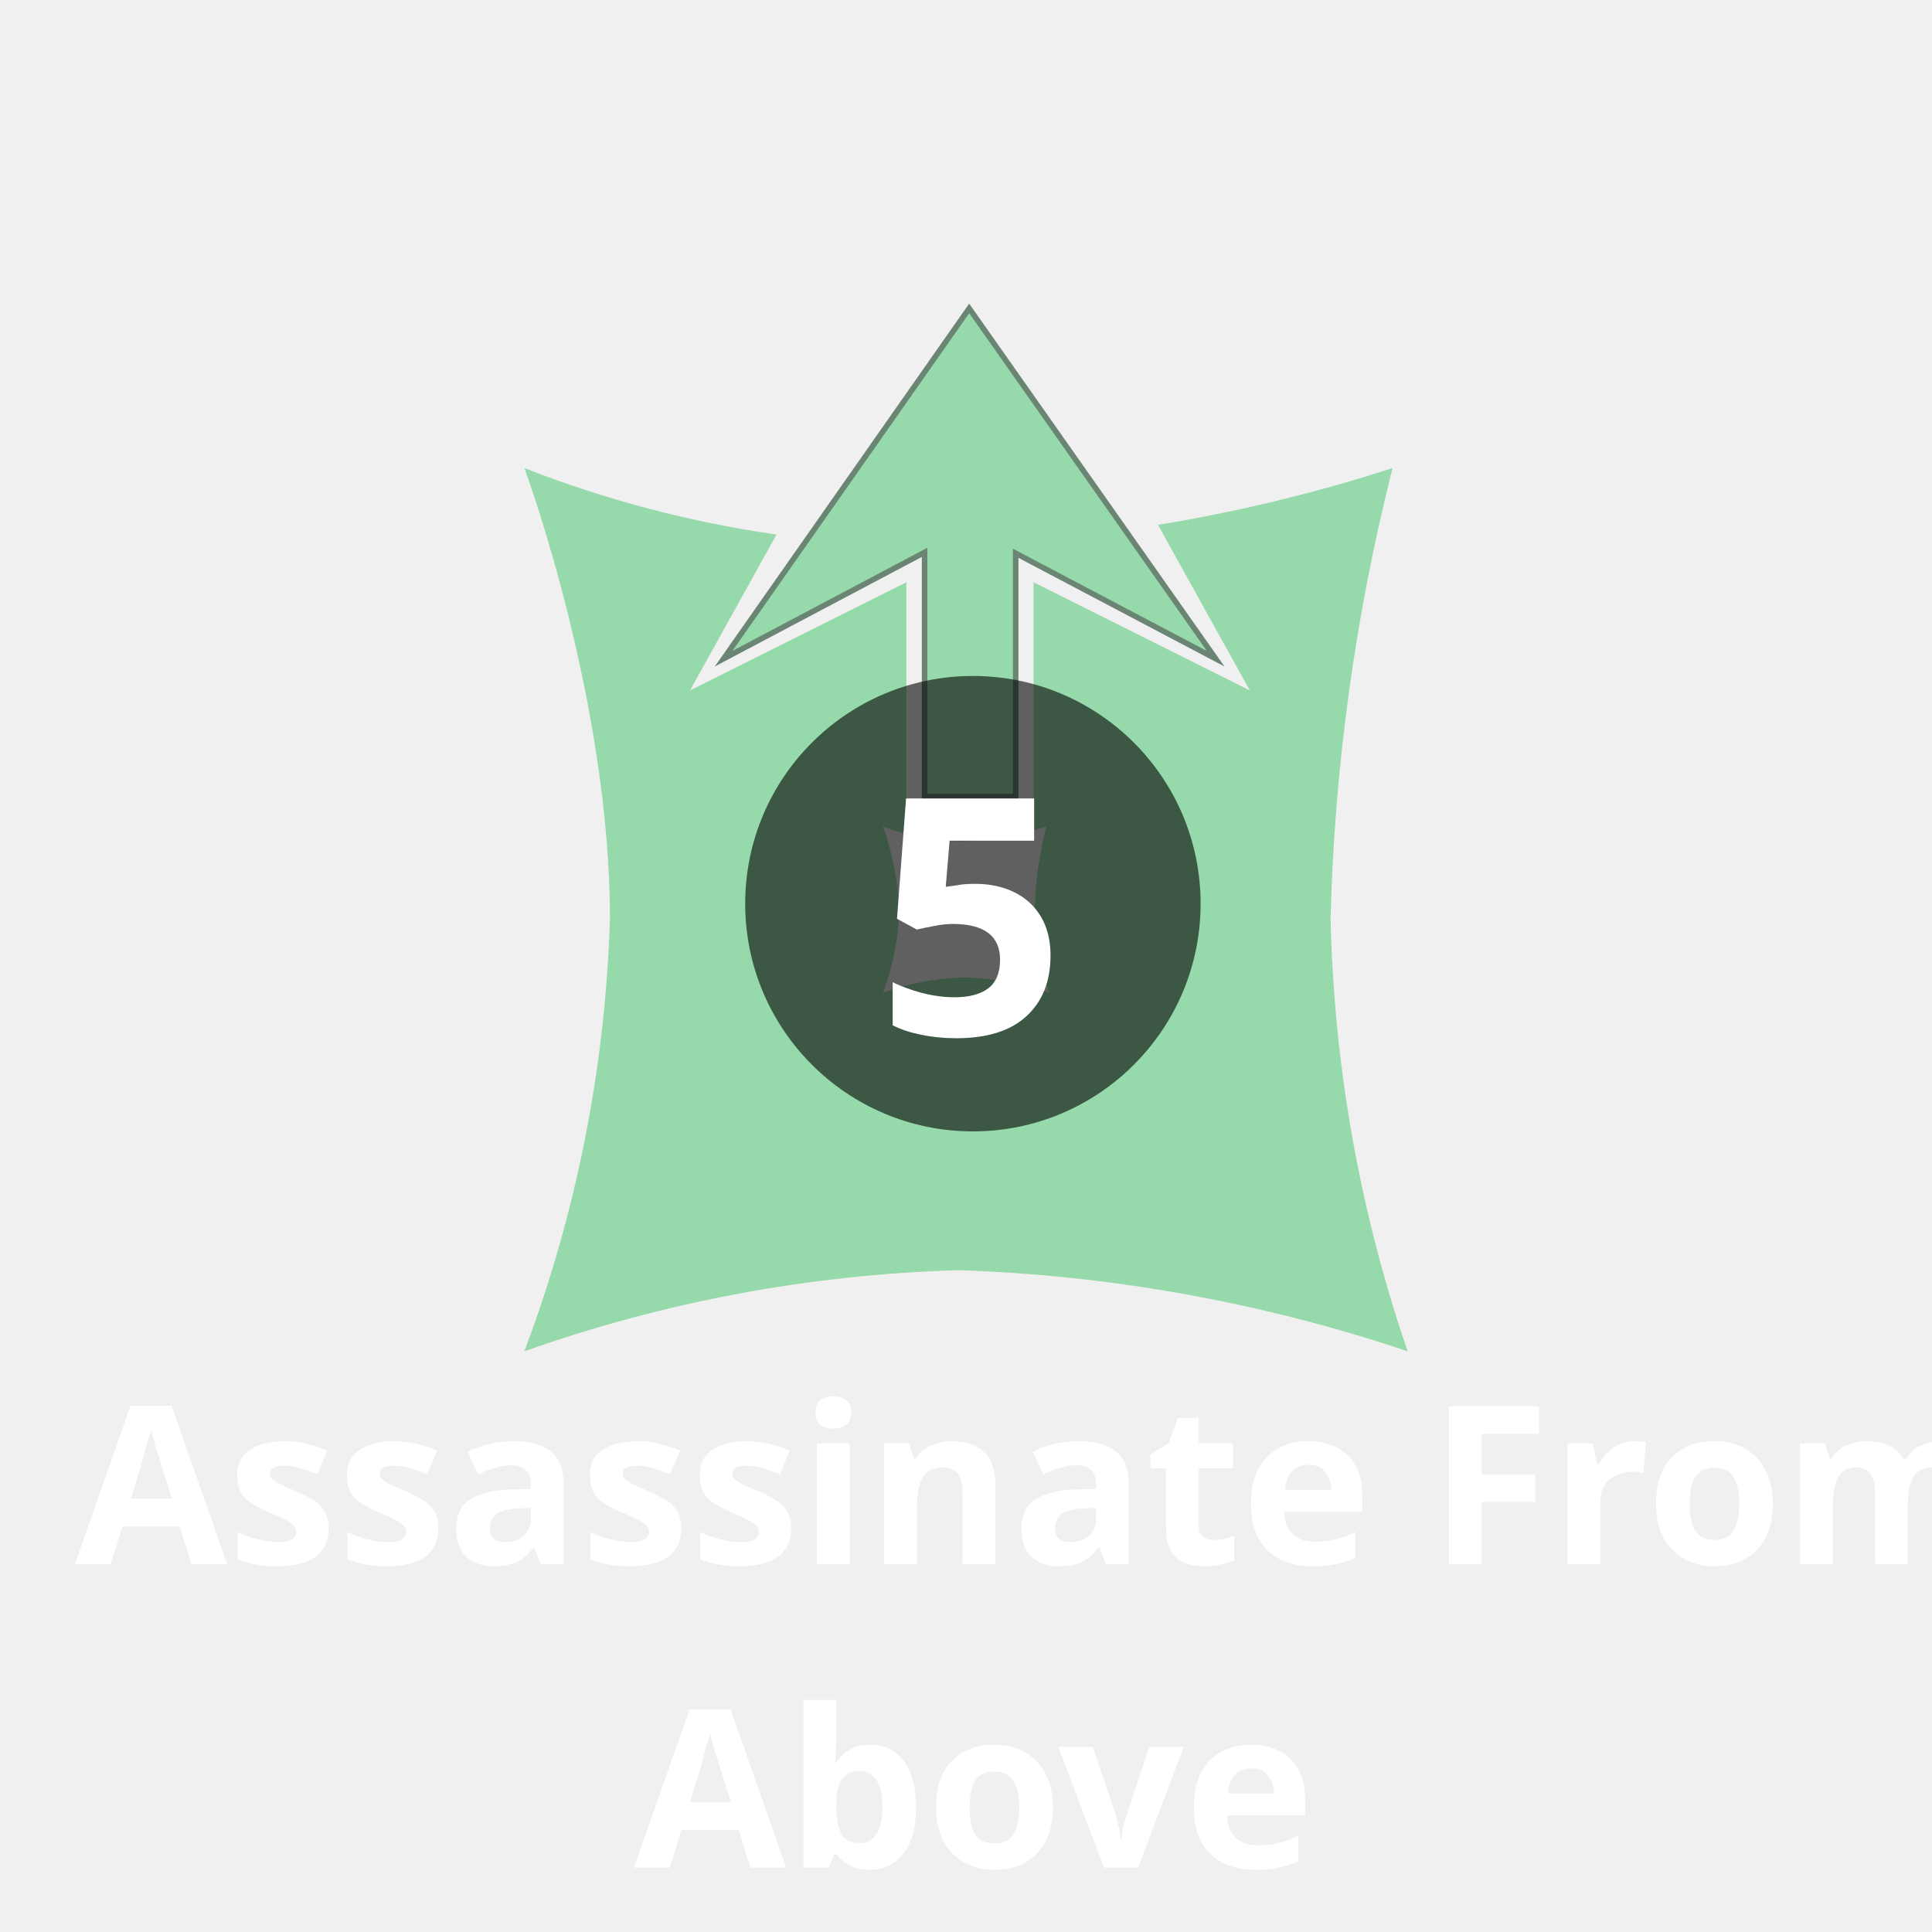
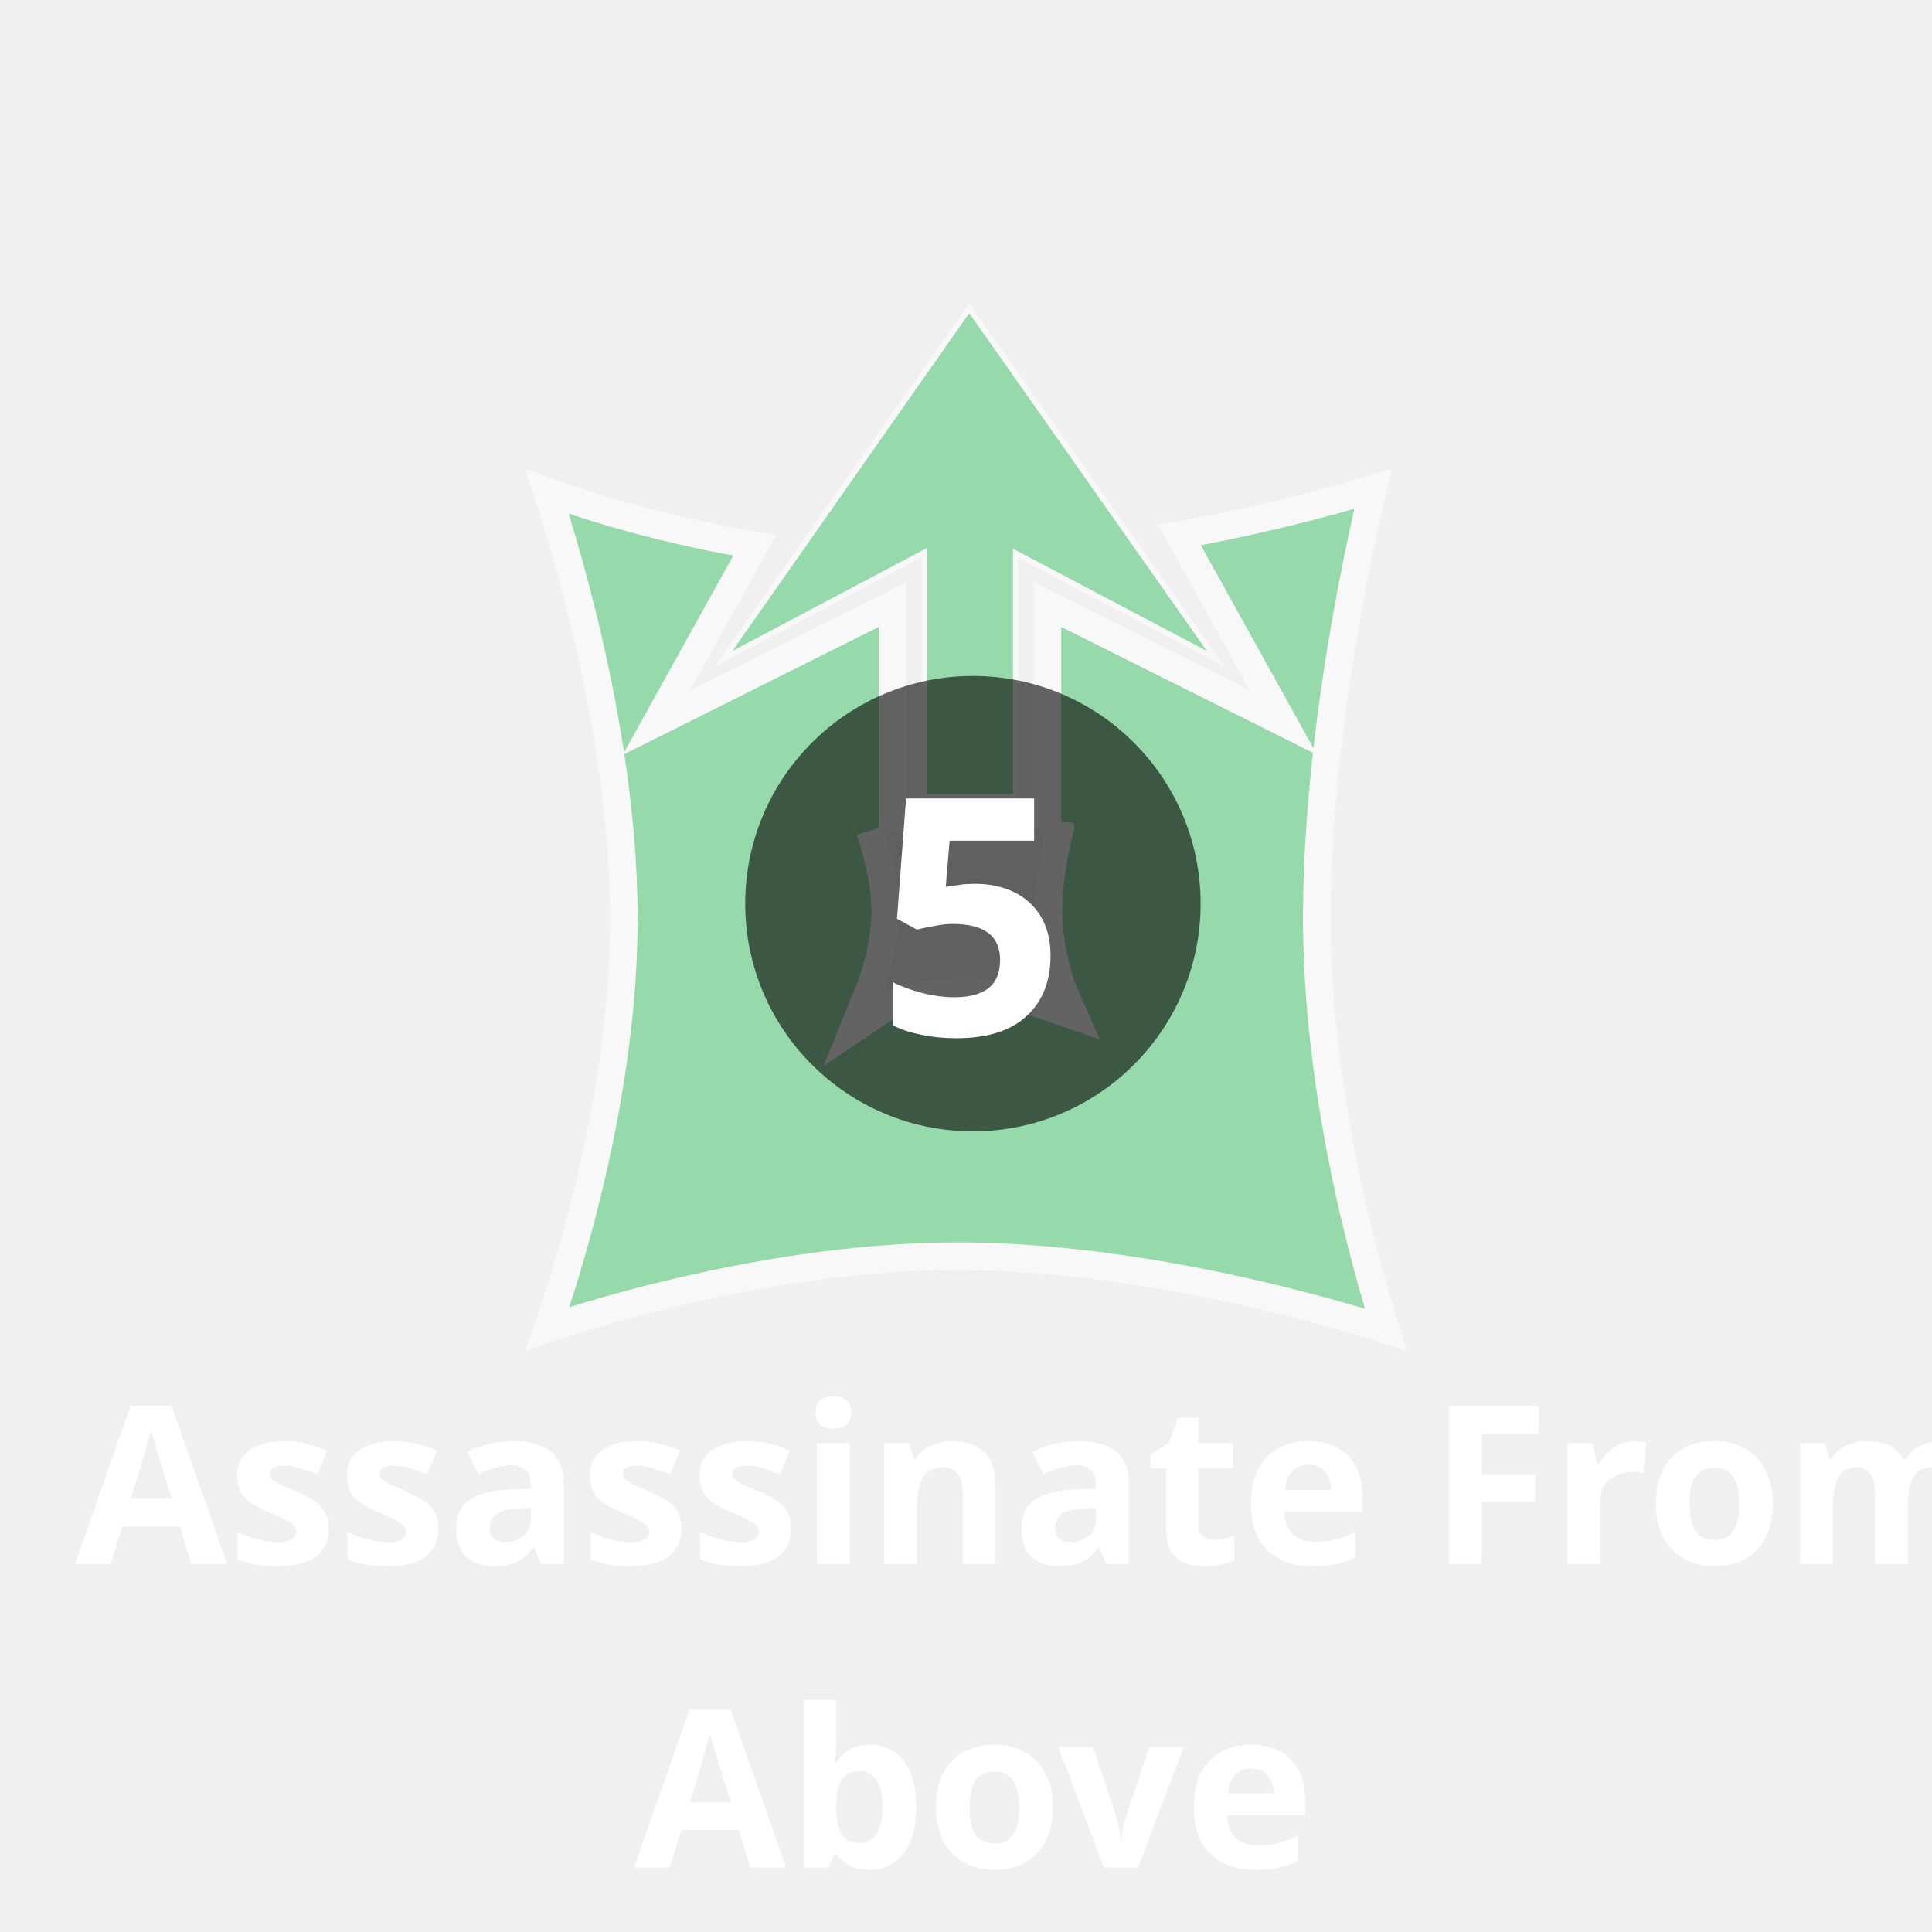
<svg xmlns="http://www.w3.org/2000/svg" id="Component_224_1" data-name="Component 224 – 1" width="70" height="70" viewBox="0 0 70 70">
  <text id="Assassinate_From_Above" data-name="Assassinate From Above" transform="translate(35 56.668)" fill="#fff" font-size="8" font-family="SegoeUI-Bold, Segoe UI" font-weight="700">
    <tspan x="-32.287" y="0">Assassinate From</tspan>
    <tspan x="-12.031" y="11">Above</tspan>
  </text>
  <g id="Component_160_4" data-name="Component 160 – 4" transform="translate(19 11)">
    <g id="Component_150_1" data-name="Component 150 – 1" opacity="0.75">
-       <path id="Subtraction_379" data-name="Subtraction 379" d="M0,32v0A48.665,48.665,0,0,0,3.1,16.321C3.1,8.544.13.346,0,0A40.936,40.936,0,0,0,9.134,2.409L6,8.057l7.839-3.92v8h4.608v-8l7.837,3.92-3.328-6A57.664,57.664,0,0,0,31.455,0a74.224,74.224,0,0,0-2.246,16.322A51.976,51.976,0,0,0,32,32l-.015-.005a56.965,56.965,0,0,0-16.251-2.933A51.44,51.44,0,0,0,0,32ZM15.951,18.457a10.614,10.614,0,0,1,3.061.554A.033.033,0,0,1,19.006,19a10,10,0,0,1-.52-2.94,13.785,13.785,0,0,1,.423-3.071.042.042,0,0,1-.014.005,11.425,11.425,0,0,1-2.945.524l-.21,0a7.767,7.767,0,0,1-2.75-.532A.02.02,0,0,1,13,13L13,13a10.245,10.245,0,0,1,.576,3.056,9.083,9.083,0,0,1-.583,2.95A.035.035,0,0,1,13,19,9.644,9.644,0,0,1,15.951,18.457Z" transform="translate(0 5.959)" fill="#50c774" opacity="0.75" />
-       <g id="Union_111" data-name="Union 111" transform="translate(8 -2.041)" fill="#50c774" opacity="0.75">
-         <path d="M 9.8 19.9 L 6.5 19.9 L 6.5 11.22 L 6.5 11.054 L 6.353 11.132 L -0.783 14.908 L 8.115 2.215 L 17.046 14.908 L 9.947 11.165 L 9.8 11.087 L 9.8 11.253 L 9.8 19.9 Z" stroke="none" />
-         <path d="M 9.7 19.8 L 9.7 10.922 L 16.726 14.626 L 8.116 2.389 L -0.463 14.625 L 6.6 10.888 L 6.6 19.8 L 9.7 19.8 M 9.9 20 L 6.4 20 L 6.4 11.22 L -1.103 15.19 L 8.115 2.041 L 17.367 15.19 L 9.9 11.253 L 9.9 20 Z" stroke="none" fill="#033111" />
+       <g id="Subtraction_379" data-name="Subtraction 379" transform="translate(0 5.958)" fill="#50c774" opacity="0.75">
+         <path d="M 31.211 31.212 C 30.241 30.906 28.735 30.463 26.869 30.02 C 24.062 29.353 19.852 28.557 15.735 28.557 C 9.43 28.557 3.214 30.392 0.834 31.181 C 1.668 28.802 3.603 22.599 3.603 16.32 C 3.603 9.97 1.644 3.347 0.824 0.851 C 2.228 1.358 4.953 2.234 8.349 2.796 L 5.564 7.815 L 4.78 9.227 L 6.225 8.505 L 13.338 4.947 L 13.338 12.134 L 13.338 12.586 C 13.243 12.552 13.19 12.53 13.187 12.529 L 12.738 13.42 C 12.634 13.359 12.554 13.259 12.518 13.146 L 12.516 13.141 L 12.518 13.146 L 12.521 13.156 L 12.525 13.167 C 12.654 13.534 13.075 14.826 13.075 16.06 C 13.075 17.434 12.533 18.809 12.527 18.823 L 11.927 20.326 L 13.219 19.458 C 13.616 19.32 14.773 18.957 15.952 18.957 C 17.292 18.957 18.692 19.428 18.847 19.482 L 19.931 19.858 L 19.474 18.821 C 19.352 18.457 18.987 17.269 18.987 16.06 C 18.987 14.719 19.351 13.279 19.392 13.119 L 19.417 13.024 L 19.404 12.927 L 18.436 12.823 C 18.462 12.751 18.504 12.687 18.557 12.634 L 18.949 12.634 L 18.949 12.134 L 18.949 4.947 L 26.061 8.505 L 27.506 9.227 L 26.722 7.815 L 23.735 2.432 C 26.963 1.851 29.496 1.137 30.753 0.751 C 30.184 3.126 28.71 9.908 28.71 16.32 C 28.71 20.438 29.464 24.489 30.096 27.163 C 30.515 28.93 30.935 30.344 31.211 31.212 Z M 15.741 13.021 C 14.776 13.021 13.908 12.779 13.476 12.634 L 13.838 12.634 L 18.356 12.634 C 17.832 12.779 16.931 12.984 15.935 13.018 C 15.876 13.02 15.813 13.021 15.741 13.021 Z" stroke="none" />
+         <path d="M 30.457 30.459 C 30.208 29.621 29.908 28.537 29.61 27.278 C 28.971 24.579 28.21 20.487 28.21 16.32 C 28.21 14.307 28.354 12.258 28.569 10.318 L 19.449 5.756 L 19.449 12.813 L 19.899 12.861 L 19.925 13.055 L 19.876 13.245 C 19.86 13.306 19.487 14.759 19.487 16.06 C 19.487 17.189 19.841 18.338 19.941 18.64 L 20.852 20.706 L 18.683 19.954 C 18.625 19.934 17.232 19.457 15.952 19.457 C 14.902 19.457 13.862 19.768 13.444 19.909 L 10.842 21.66 L 12.063 18.638 C 12.068 18.625 12.575 17.332 12.575 16.06 C 12.575 14.876 12.14 13.581 12.053 13.333 L 12.038 13.286 L 12.634 13.105 L 12.838 13.039 L 12.838 5.756 L 3.62 10.366 C 3.91 12.287 4.103 14.317 4.103 16.32 C 4.103 21.954 2.562 27.533 1.624 30.404 C 4.49 29.518 10.076 28.057 15.735 28.057 C 19.9 28.057 24.152 28.86 26.985 29.533 C 28.358 29.859 29.538 30.186 30.457 30.459 M 3.611 10.303 L 7.57 3.169 C 5.084 2.717 3.019 2.123 1.603 1.653 C 2.203 3.597 3.072 6.763 3.611 10.303 M 28.589 10.148 C 28.998 6.552 29.648 3.349 30.071 1.475 C 28.787 1.844 26.852 2.349 24.509 2.797 L 28.589 10.148 M 0.002 32.001 L 4.086303761141608e-06 32 L 0.001 31.998 C 0.032 31.927 3.103 24.186 3.103 16.32 C 3.103 8.546 0.13 0.347 0.003 0.002 C 0.042 0.017 3.819 1.627 9.133 2.413 L 6.001 8.057 L 13.838 4.138 L 13.838 12.134 L 18.449 12.134 L 18.449 4.138 L 26.285 8.057 L 22.957 2.06 C 27.934 1.222 31.42 0.012 31.455 2.313232471351512e-06 C 31.434 0.078 29.21 8.453 29.21 16.32 C 29.21 20.39 29.956 24.4 30.583 27.048 C 31.288 30.024 31.993 31.978 32 31.997 C 31.995 31.996 31.982 31.991 31.963 31.985 C 31.267 31.747 29.368 31.127 26.754 30.506 C 23.973 29.845 19.804 29.057 15.735 29.057 C 7.965 29.057 0.326 31.878 0.005 31.998 L 0.002 32.001 Z M 19.011 19.01 C 19.01 19.009 19.01 19.007 19.009 19.005 C 19.008 19.003 19.008 19.001 19.007 18.999 C 18.885 18.64 18.487 17.367 18.487 16.06 C 18.487 14.657 18.865 13.16 18.908 12.994 L 18.908 12.99 C 18.907 12.991 18.904 12.992 18.9 12.993 C 18.561 13.104 17.346 13.47 15.952 13.517 C 15.889 13.52 15.82 13.521 15.741 13.521 C 14.256 13.521 13.004 12.995 12.992 12.989 C 12.993 12.99 12.994 12.992 12.995 12.996 L 12.997 13.001 C 13.132 13.387 13.575 14.747 13.575 16.06 C 13.575 17.545 12.997 18.995 12.991 19.009 C 12.993 19.008 12.995 19.007 12.998 19.006 C 13.362 18.876 14.637 18.457 15.952 18.457 C 17.374 18.457 18.848 18.953 19.011 19.01 Z" stroke="none" fill="#fff" />
+       </g>
+       <g id="Union_111" data-name="Union 111" transform="translate(6.897)" fill="#50c774" opacity="0.75">
+         <path d="M 10.903 17.859 L 7.603 17.859 L 7.603 9.179 L 7.603 9.013 L 7.457 9.09 L 0.32 12.866 L 9.219 0.174 L 18.15 12.867 L 11.05 9.123 L 10.903 9.046 L 10.903 9.212 L 10.903 17.859 Z" stroke="none" />
+         <path d="M 10.803 17.759 L 10.803 8.88 L 17.829 12.585 L 9.219 0.348 L 0.641 12.584 L 7.703 8.847 L 7.703 17.759 L 10.803 17.759 M 11.003 17.959 L 7.503 17.959 L 7.503 9.179 L -3.448486438628606e-07 13.149 L 9.219 -4.547119090148044e-07 L 18.471 13.149 L 11.003 9.212 L 11.003 17.959 Z" stroke="none" fill="#fff" />
      </g>
    </g>
-     <circle id="Ellipse_276" data-name="Ellipse 276" cx="8.25" cy="8.25" r="8.25" transform="translate(8 13.492)" opacity="0.6" />
+     <ellipse id="Ellipse_276" data-name="Ellipse 276" cx="8.25" cy="8.249" rx="8.25" ry="8.249" transform="translate(8.001 13.492)" opacity="0.6" />
    <text id="_5" data-name="5" transform="translate(12.75 26.492)" fill="#fff" font-size="12" font-family="SegoeUI-Bold, Segoe UI" font-weight="700">
      <tspan x="0" y="0">5</tspan>
    </text>
  </g>
  <rect id="Rectangle_1493" data-name="Rectangle 1493" width="70" height="70" fill="none" />
</svg>
